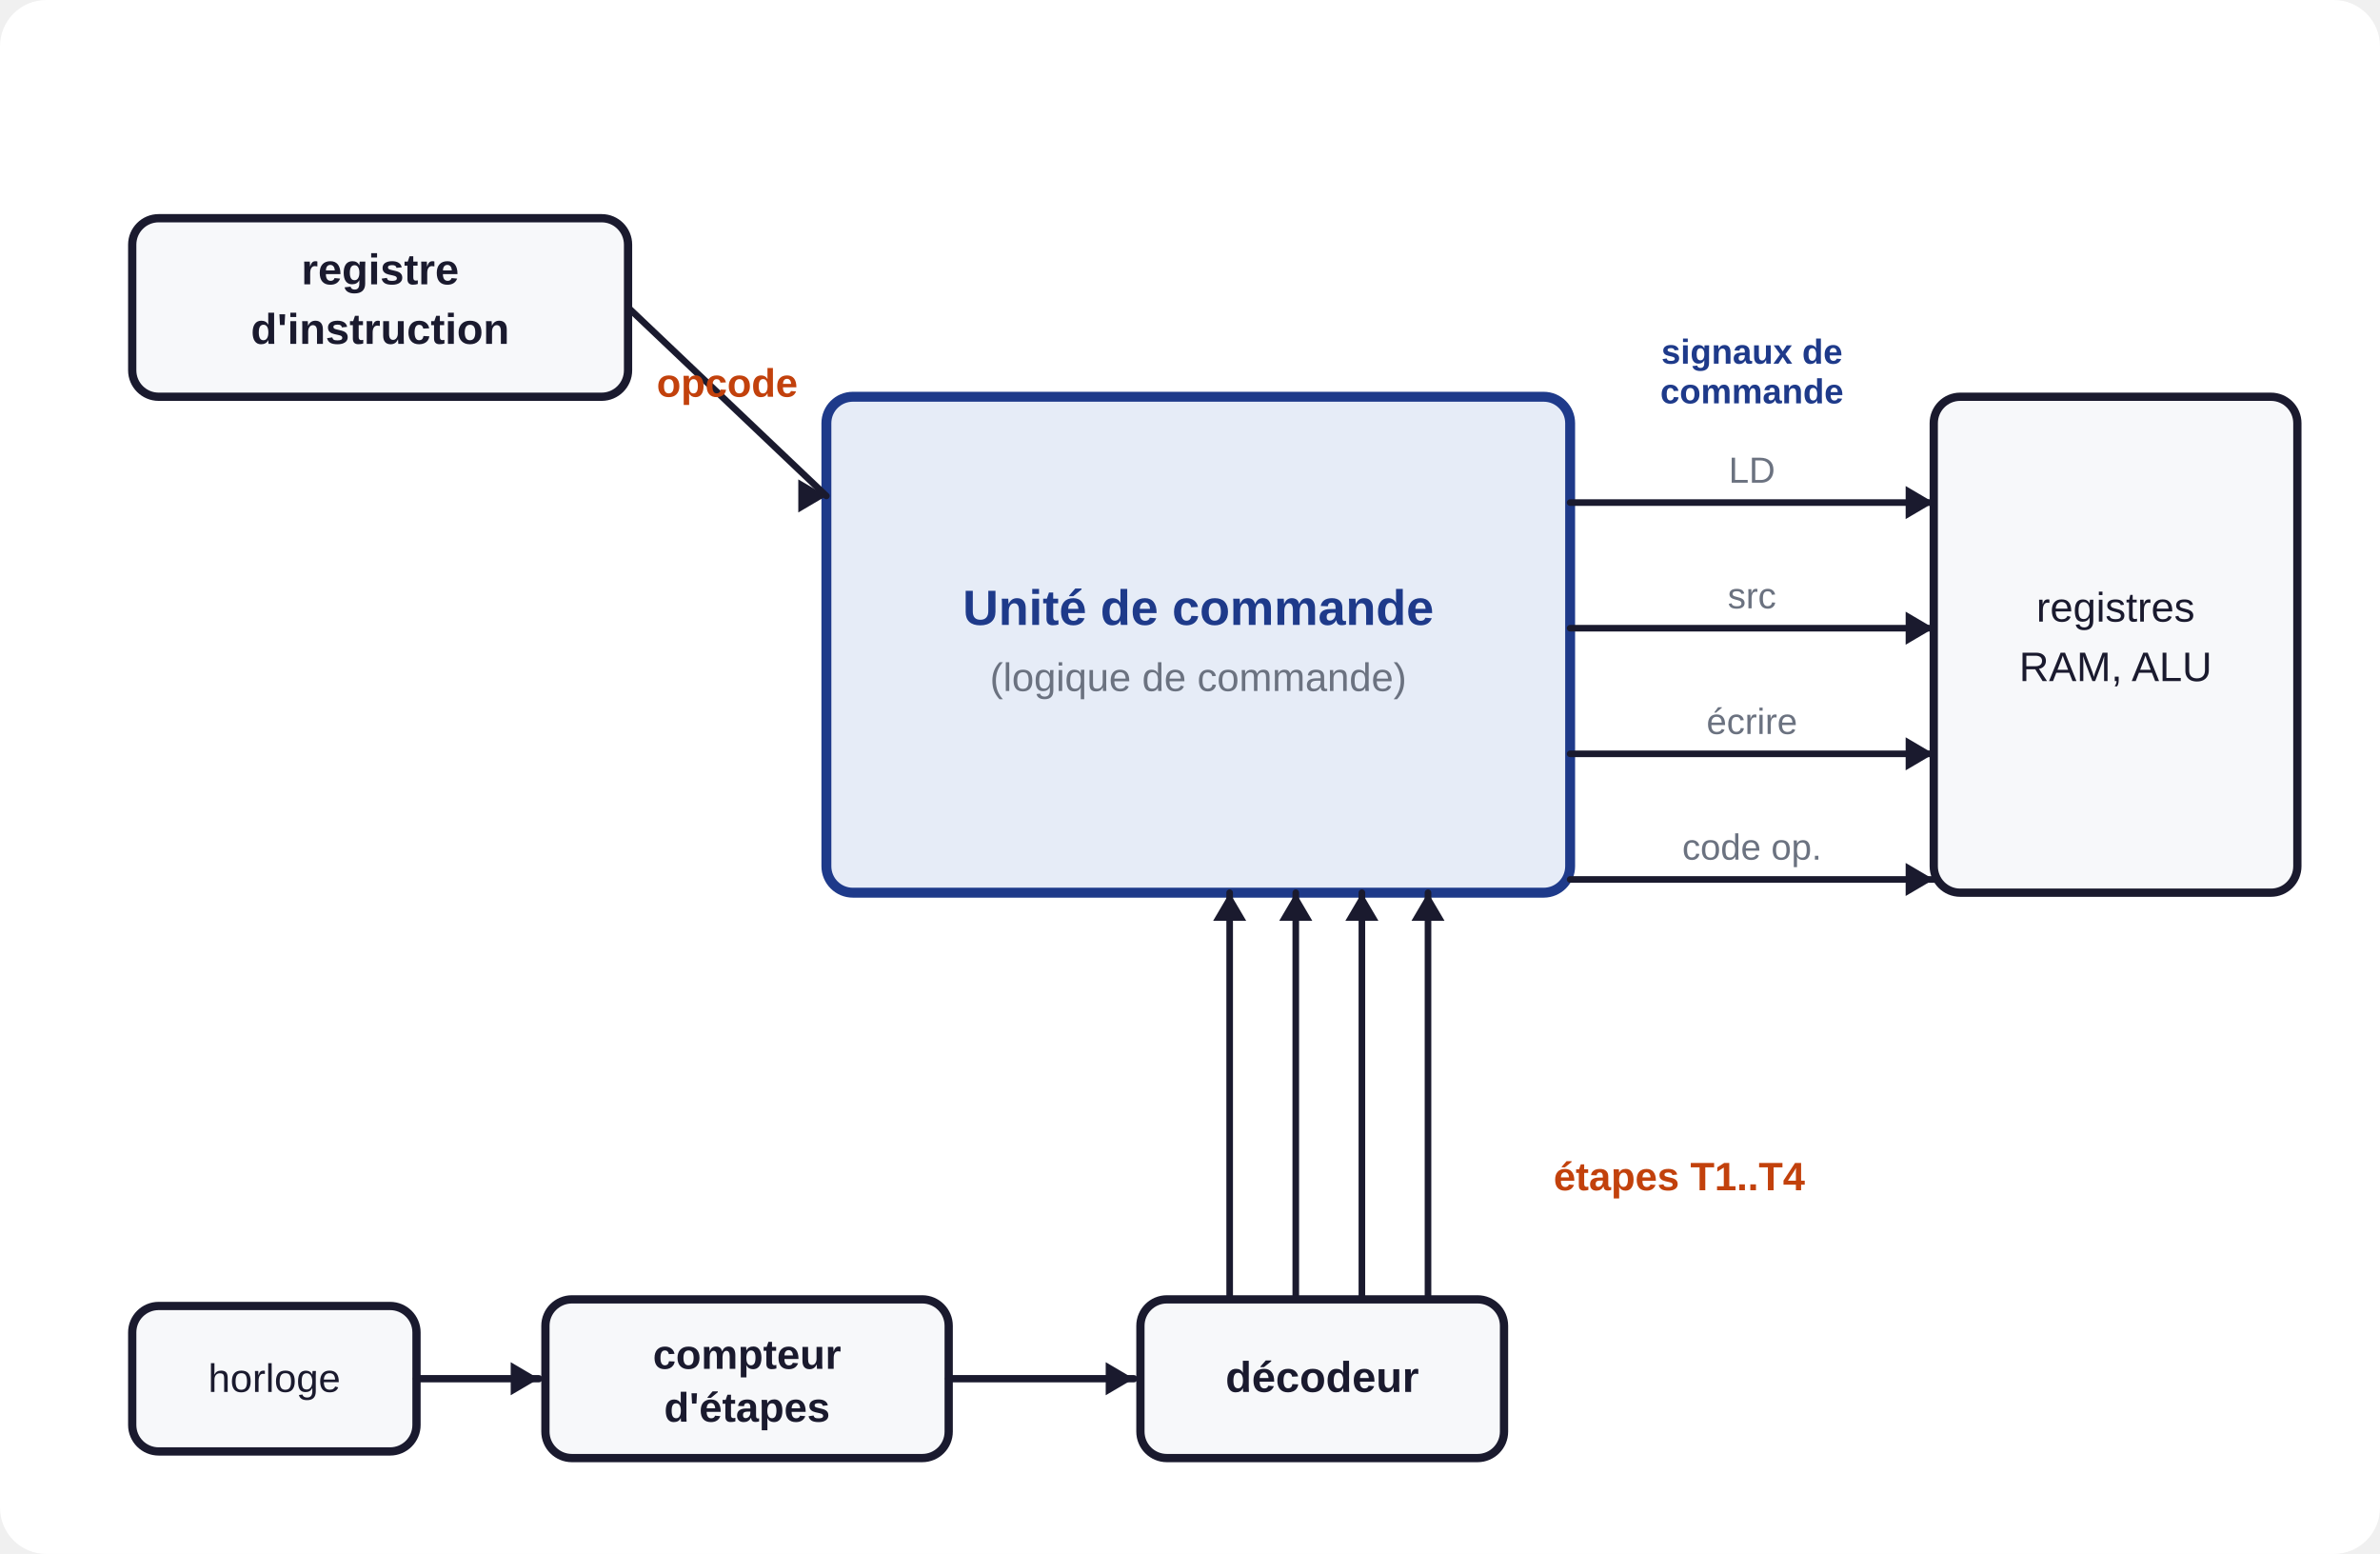
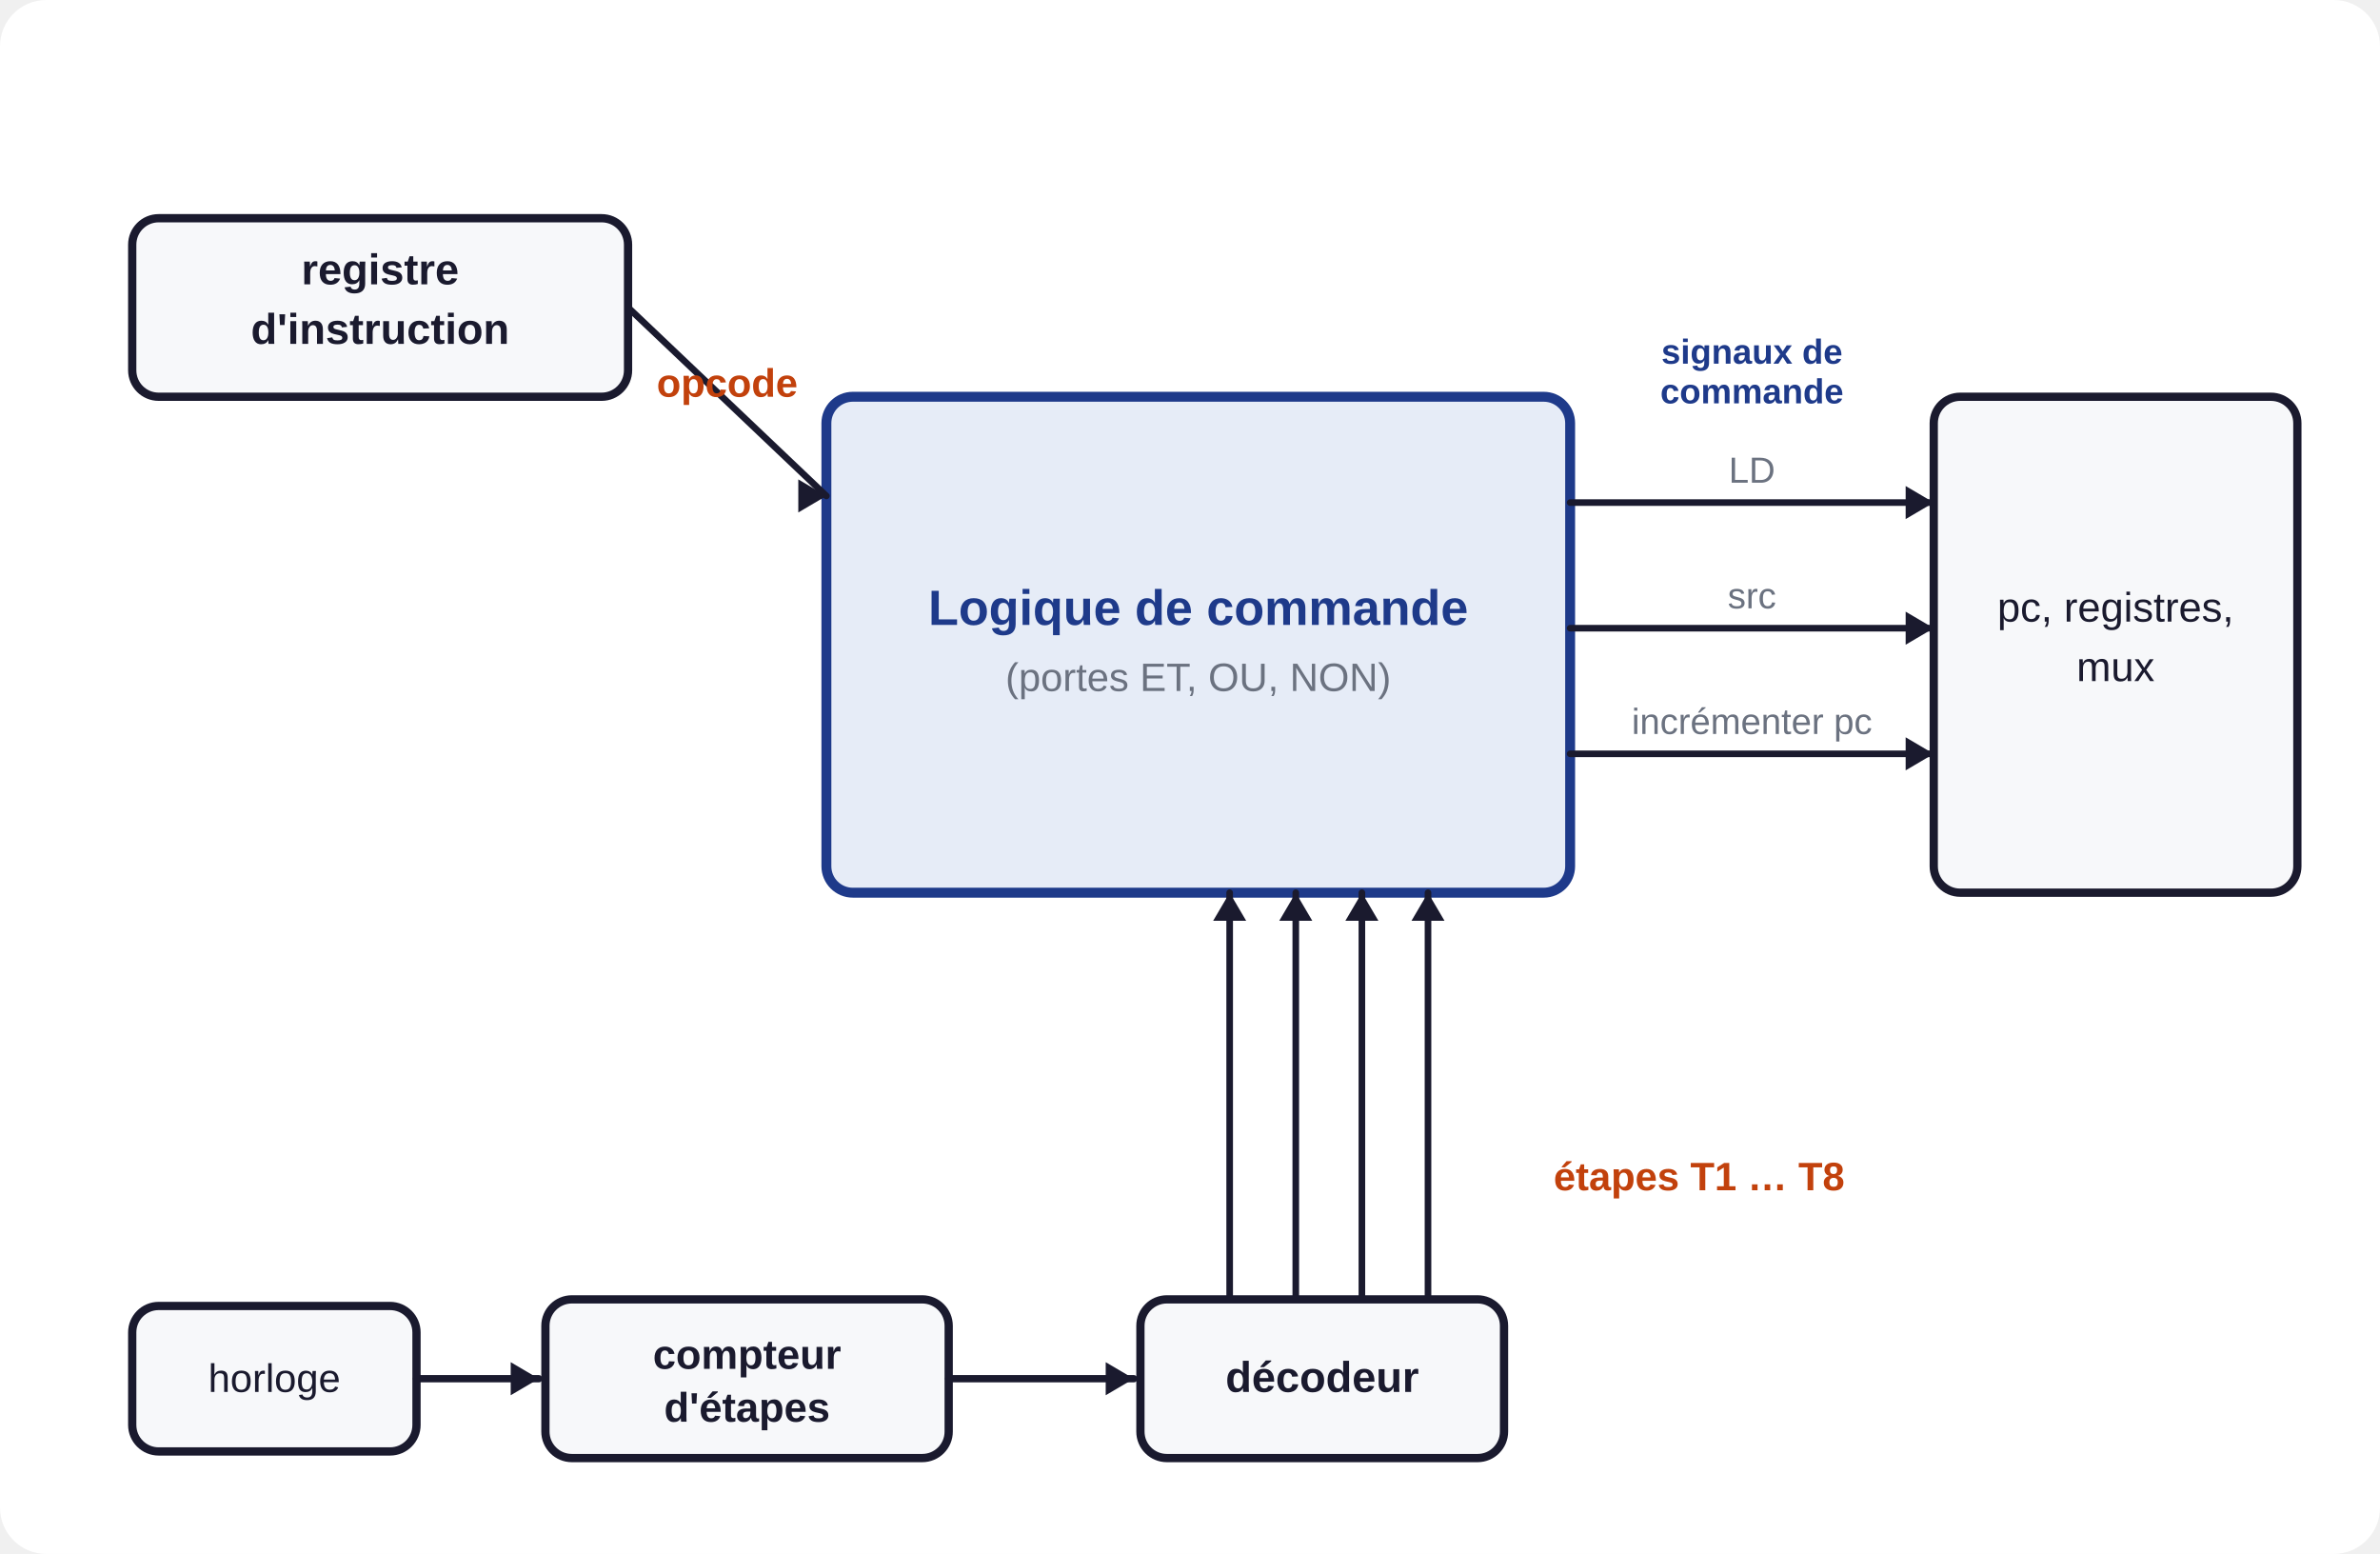
<svg xmlns="http://www.w3.org/2000/svg" viewBox="0 0 720 470">
  <rect width="720" height="470" rx="14" fill="white" />
  <rect x="40" y="66" width="150" height="54" rx="8" fill="#f7f8fa" stroke="#1a1a2e" stroke-width="2.5" />
  <text x="115" y="86" font-family="Segoe UI,Arial,sans-serif" font-size="13" fill="#1a1a2e" text-anchor="middle" font-weight="600">registre</text>
  <text x="115" y="104" font-family="Segoe UI,Arial,sans-serif" font-size="13" fill="#1a1a2e" text-anchor="middle" font-weight="600">d'instruction</text>
  <rect x="250" y="120" width="225" height="150" rx="8" fill="#e6ecf7" stroke="#1e3a8a" stroke-width="3" />
-   <text x="362.5" y="189.0" font-family="Segoe UI,Arial,sans-serif" font-size="15" fill="#1e3a8a" text-anchor="middle" font-weight="700">Unité de commande</text>
-   <text x="362.5" y="209.0" font-family="Segoe UI,Arial,sans-serif" font-size="12" fill="#6b7280" text-anchor="middle" font-weight="400">(logique de commande)</text>
+   <text x="362.5" y="189.0" font-family="Segoe UI,Arial,sans-serif" font-size="15" fill="#1e3a8a" text-anchor="middle" font-weight="700">Logique de commande</text>
+   <text x="362.5" y="209.0" font-family="Segoe UI,Arial,sans-serif" font-size="12" fill="#6b7280" text-anchor="middle" font-weight="400">(portes ET, OU, NON)</text>
  <line x1="190" y1="93" x2="250" y2="150" stroke="#1a1a2e" stroke-width="2" stroke-linecap="round" />
  <path d="M250,150 l-8.5,-5 l0,10 z" fill="#1a1a2e" />
  <text x="220" y="120" font-family="Segoe UI,Arial,sans-serif" font-size="12" fill="#c2410c" text-anchor="middle" font-weight="600">opcode</text>
  <rect x="585" y="120" width="110" height="150" rx="8" fill="#f7f8fa" stroke="#1a1a2e" stroke-width="2.5" />
-   <text x="640" y="188" font-family="Segoe UI,Arial,sans-serif" font-size="12.5" fill="#1a1a2e" text-anchor="middle" font-weight="400">registres</text>
-   <text x="640" y="206" font-family="Segoe UI,Arial,sans-serif" font-size="12.5" fill="#1a1a2e" text-anchor="middle" font-weight="400">RAM, ALU</text>
+   <text x="640" y="188" font-family="Segoe UI,Arial,sans-serif" font-size="12.5" fill="#1a1a2e" text-anchor="middle" font-weight="400">pc, registres,</text>
+   <text x="640" y="206" font-family="Segoe UI,Arial,sans-serif" font-size="12.5" fill="#1a1a2e" text-anchor="middle" font-weight="400">mux</text>
  <line x1="475" y1="152" x2="585" y2="152" stroke="#1a1a2e" stroke-width="2" stroke-linecap="round" />
  <path d="M585,152 l-8.5,-5 l0,10 z" fill="#1a1a2e" />
  <text x="530.0" y="146" font-family="Segoe UI,Arial,sans-serif" font-size="11" fill="#6b7280" text-anchor="middle" font-weight="400">LD</text>
  <line x1="475" y1="190" x2="585" y2="190" stroke="#1a1a2e" stroke-width="2" stroke-linecap="round" />
  <path d="M585,190 l-8.5,-5 l0,10 z" fill="#1a1a2e" />
  <text x="530.0" y="184" font-family="Segoe UI,Arial,sans-serif" font-size="11" fill="#6b7280" text-anchor="middle" font-weight="400">src</text>
  <line x1="475" y1="228" x2="585" y2="228" stroke="#1a1a2e" stroke-width="2" stroke-linecap="round" />
  <path d="M585,228 l-8.5,-5 l0,10 z" fill="#1a1a2e" />
-   <text x="530.0" y="222" font-family="Segoe UI,Arial,sans-serif" font-size="11" fill="#6b7280" text-anchor="middle" font-weight="400">écrire</text>
-   <line x1="475" y1="266" x2="585" y2="266" stroke="#1a1a2e" stroke-width="2" stroke-linecap="round" />
-   <path d="M585,266 l-8.5,-5 l0,10 z" fill="#1a1a2e" />
-   <text x="530.0" y="260" font-family="Segoe UI,Arial,sans-serif" font-size="11" fill="#6b7280" text-anchor="middle" font-weight="400">code op.</text>
+   <text x="530.0" y="222" font-family="Segoe UI,Arial,sans-serif" font-size="11" fill="#6b7280" text-anchor="middle" font-weight="400">incrémenter pc</text>
  <text x="530.0" y="110" font-family="Segoe UI,Arial,sans-serif" font-size="10.5" fill="#1e3a8a" text-anchor="middle" font-weight="600">signaux de</text>
  <text x="530.0" y="122" font-family="Segoe UI,Arial,sans-serif" font-size="10.5" fill="#1e3a8a" text-anchor="middle" font-weight="600">commande</text>
  <rect x="40" y="395" width="86" height="44" rx="8" fill="#f7f8fa" stroke="#1a1a2e" stroke-width="2.5" />
  <text x="83" y="421" font-family="Segoe UI,Arial,sans-serif" font-size="12" fill="#1a1a2e" text-anchor="middle" font-weight="400">horloge</text>
  <line x1="126" y1="417" x2="163" y2="417" stroke="#1a1a2e" stroke-width="2.2" stroke-linecap="round" />
  <path d="M163,417 l-8.5,-5 l0,10 z" fill="#1a1a2e" />
  <rect x="165" y="393" width="122" height="48" rx="8" fill="#f7f8fa" stroke="#1a1a2e" stroke-width="2.5" />
  <text x="226" y="414" font-family="Segoe UI,Arial,sans-serif" font-size="12.5" fill="#1a1a2e" text-anchor="middle" font-weight="600">compteur</text>
  <text x="226" y="430" font-family="Segoe UI,Arial,sans-serif" font-size="12.5" fill="#1a1a2e" text-anchor="middle" font-weight="600">d'étapes</text>
  <line x1="287" y1="417" x2="343" y2="417" stroke="#1a1a2e" stroke-width="2.2" stroke-linecap="round" />
  <path d="M343,417 l-8.5,-5 l0,10 z" fill="#1a1a2e" />
  <rect x="345" y="393" width="110" height="48" rx="8" fill="#f7f8fa" stroke="#1a1a2e" stroke-width="2.5" />
  <text x="400" y="421" font-family="Segoe UI,Arial,sans-serif" font-size="13" fill="#1a1a2e" text-anchor="middle" font-weight="600">décodeur</text>
  <line x1="372" y1="393" x2="372" y2="270" stroke="#1a1a2e" stroke-width="2" stroke-linecap="round" />
  <path d="M372,270 l-5,8.5 l10,0 z" fill="#1a1a2e" />
  <line x1="392" y1="393" x2="392" y2="270" stroke="#1a1a2e" stroke-width="2" stroke-linecap="round" />
  <path d="M392,270 l-5,8.5 l10,0 z" fill="#1a1a2e" />
  <line x1="412" y1="393" x2="412" y2="270" stroke="#1a1a2e" stroke-width="2" stroke-linecap="round" />
  <path d="M412,270 l-5,8.5 l10,0 z" fill="#1a1a2e" />
  <line x1="432" y1="393" x2="432" y2="270" stroke="#1a1a2e" stroke-width="2" stroke-linecap="round" />
  <path d="M432,270 l-5,8.5 l10,0 z" fill="#1a1a2e" />
-   <text x="470" y="360" font-family="Segoe UI,Arial,sans-serif" font-size="12" fill="#c2410c" text-anchor="start" font-weight="600">étapes T1..T4</text>
+   <text x="470" y="360" font-family="Segoe UI,Arial,sans-serif" font-size="12" fill="#c2410c" text-anchor="start" font-weight="600">étapes T1 … T8</text>
</svg>
